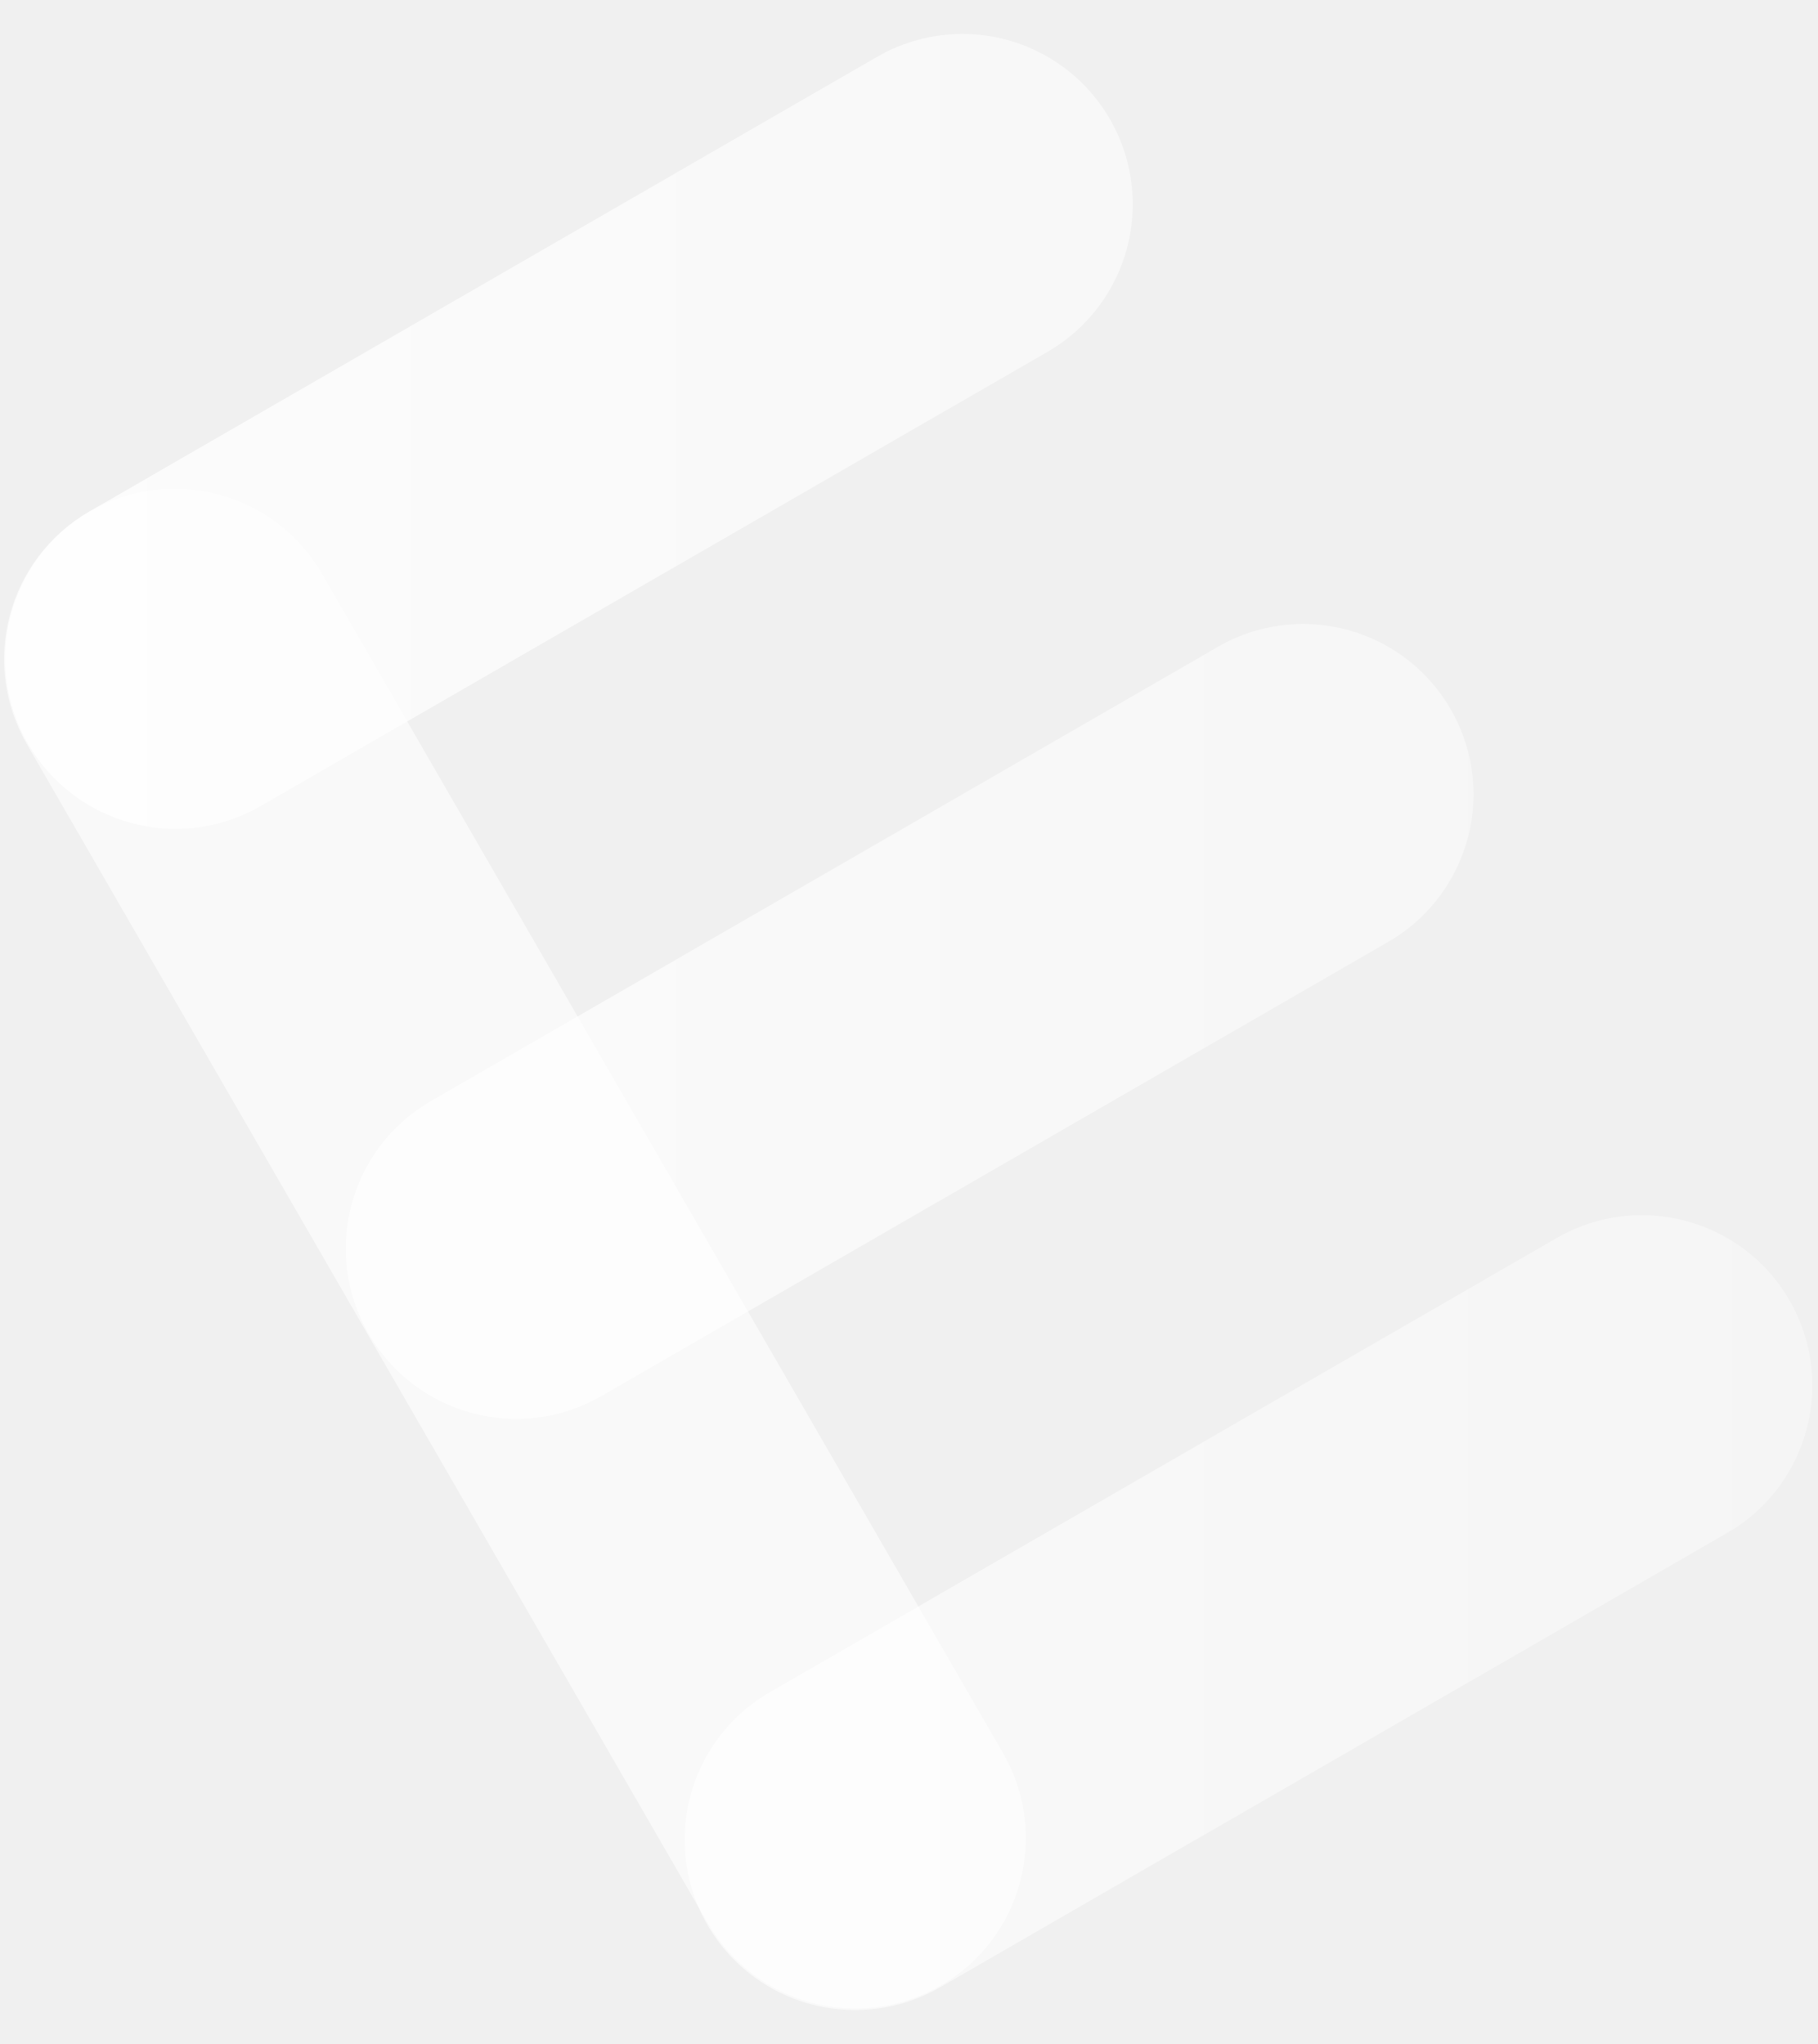
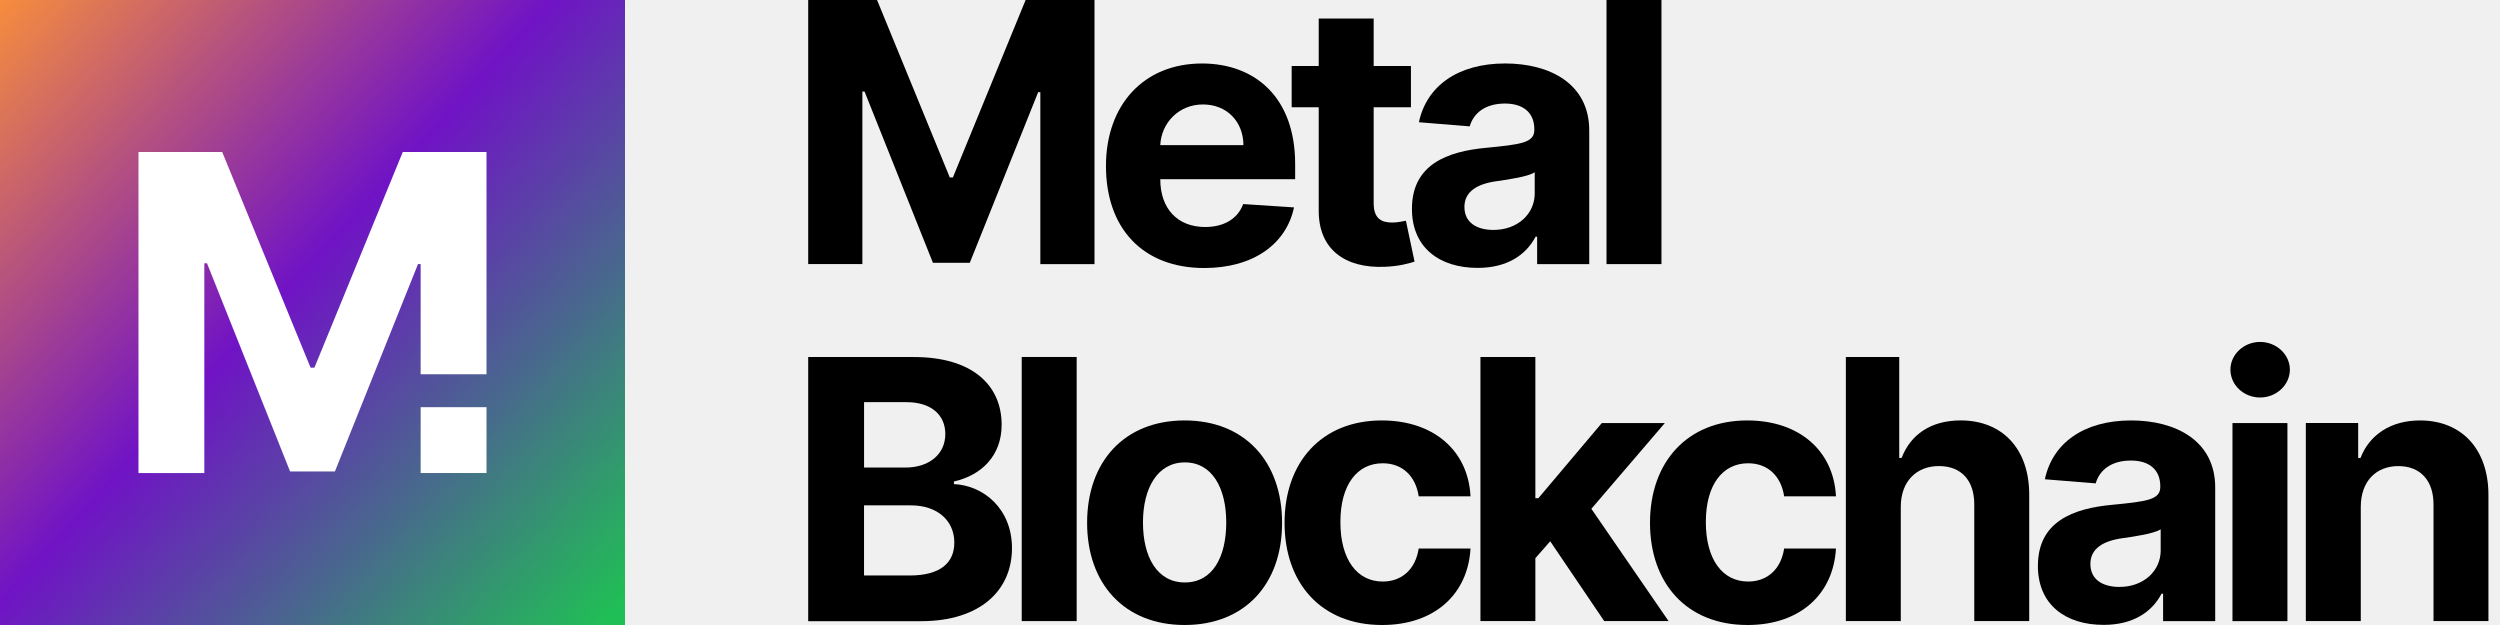
- <svg xmlns="http://www.w3.org/2000/svg" height="36" width="32">
-   <linearGradient id="a" x1="0%" y1="0%" y2="0%">
-     <stop offset="0" stop-color="#fff" stop-opacity=".8" />
-     <stop offset="1" stop-color="#fff" stop-opacity=".349" />
-   </linearGradient>
-   <path d="m30.428 26.99-13.856 8a3 3 0 1 1 -3-5.196l13.856-8a3 3 0 0 1 3 5.196zm-6-10.392-13.856 8a3 3 0 0 1 -3-5.196l13.856-8a3 3 0 1 1 3 5.196zm-6-10.392-13.856 8a3 3 0 0 1 -3-5.196l13.856-8a3 3 0 1 1 3 5.196z" fill="none" />
-   <path d="m30.428 26.99-13.856 8a3 3 0 1 1 -3-5.196l13.856-8a3 3 0 0 1 3 5.196zm-6-10.392-13.856 8a3 3 0 0 1 -3-5.196l13.856-8a3 3 0 1 1 3 5.196zm-6-10.392-13.856 8a3 3 0 0 1 -3-5.196l13.856-8a3 3 0 1 1 3 5.196z" fill="url(#a)" />
-   <path d="m1.572 9.01a3 3 0 0 1 4.098 1.098l12 20.784a3 3 0 0 1 -5.196 3l-12-20.784a3 3 0 0 1 1.098-4.098z" fill="#fff" fill-rule="evenodd" opacity=".6" />
+ <svg xmlns="http://www.w3.org/2000/svg" width="96" height="24" viewBox="0 0 96 24" fill="none">
+   <path d="M24 0H0V24H24V0Z" fill="url(#paint0_linear_111_8068)" />
+   <path d="M15.467 5.836L12.073 14.119H11.927L8.532 5.836H5.318V18.165H7.846V10.11H7.949L11.139 18.103H12.861L16.052 10.14H16.153V14.372H18.682V5.836H15.467Z" fill="white" />
+   <path d="M18.682 15.636H16.153V18.164H18.682V15.636Z" fill="white" />
+   <path d="M33.679 0L36.472 6.814H36.591L39.384 0H42.029V10.142H39.949V3.54H39.865L37.24 10.091H35.824L33.199 3.516H33.115V10.141H31.035V0H33.68H33.679Z" fill="black" />
+   <path d="M42.469 6.374C42.469 4.027 43.92 2.438 46.158 2.438C48.169 2.438 49.734 3.715 49.734 6.3V6.88H44.555V6.885C44.555 8.019 45.223 8.717 46.278 8.717C46.98 8.717 47.526 8.415 47.738 7.836L49.69 7.964C49.392 9.375 48.124 10.292 46.242 10.292C43.901 10.292 42.469 8.786 42.469 6.375V6.374ZM47.748 5.572C47.742 4.665 47.109 4.011 46.193 4.011C45.276 4.011 44.598 4.705 44.554 5.572H47.748Z" fill="black" />
+   <path d="M54.18 4.12H52.749V7.804C52.749 8.389 53.041 8.546 53.462 8.546C53.66 8.546 53.883 8.497 53.987 8.477L54.319 10.046C54.106 10.116 53.719 10.225 53.175 10.245C51.645 10.309 50.63 9.571 50.639 8.081V4.12H49.6V2.534H50.639V0.713H52.749V2.535H54.18V4.121V4.12Z" fill="black" />
+   <path d="M54.219 8.017C54.219 6.319 55.571 5.813 57.076 5.675C58.398 5.547 58.918 5.482 58.918 4.992V4.962C58.918 4.338 58.508 3.976 57.789 3.976C57.031 3.976 56.581 4.347 56.437 4.853L54.486 4.694C54.779 3.307 55.977 2.437 57.799 2.437C59.493 2.437 61.027 3.2 61.027 5.012V10.142H59.026V9.088H58.967C58.596 9.796 57.868 10.287 56.743 10.287C55.292 10.287 54.218 9.524 54.218 8.018L54.219 8.017ZM58.933 7.423V6.616C58.68 6.783 57.927 6.893 57.467 6.958C56.725 7.061 56.234 7.354 56.234 7.948C56.234 8.542 56.7 8.829 57.349 8.829C58.274 8.829 58.934 8.219 58.934 7.422L58.933 7.423Z" fill="black" />
+   <path d="M63.8 10.142H61.69V0H63.8V10.142Z" fill="black" />
+   <path d="M31.035 13.71H35.096C37.334 13.71 38.463 14.789 38.463 16.31C38.463 17.503 37.686 18.251 36.631 18.489V18.589C37.785 18.644 38.86 19.55 38.86 21.05C38.86 22.664 37.647 23.853 35.369 23.853H31.035V13.711V13.71ZM34.769 17.954C35.645 17.954 36.3 17.469 36.3 16.667C36.3 15.934 35.76 15.443 34.809 15.443H33.18V17.954H34.769ZM34.928 22.099C36.127 22.099 36.646 21.598 36.646 20.836C36.646 20 36.007 19.406 34.977 19.406H33.179V22.099H34.927H34.928Z" fill="black" />
+   <path d="M41.344 23.85H39.234V13.708H41.344V23.85Z" fill="black" />
+   <path d="M41.745 20.078C41.745 17.72 43.181 16.145 45.489 16.145C47.796 16.145 49.232 17.72 49.232 20.078C49.232 22.435 47.796 24 45.489 24C43.181 24 41.745 22.42 41.745 20.078ZM47.088 20.063C47.088 18.736 46.544 17.756 45.499 17.756C44.454 17.756 43.89 18.736 43.89 20.063C43.89 21.39 44.434 22.366 45.499 22.366C46.564 22.366 47.088 21.39 47.088 20.063Z" fill="black" />
+   <path d="M49.327 20.078C49.327 17.745 50.754 16.145 53.061 16.145C55.047 16.145 56.379 17.299 56.468 19.058H54.478C54.364 18.3 53.869 17.79 53.096 17.79C52.115 17.79 51.471 18.612 51.471 20.048C51.471 21.484 52.11 22.331 53.096 22.331C53.818 22.331 54.353 21.875 54.478 21.063H56.468C56.368 22.811 55.096 24 53.071 24C50.729 24 49.327 22.391 49.327 20.078Z" fill="black" />
+   <path d="M56.849 13.71H58.958V19.132H59.072L61.509 16.245H63.93L61.108 19.538L64.073 23.85H61.602L59.528 20.785L58.958 21.434V23.85H56.849V13.708V13.71Z" fill="black" />
+   <path d="M63.36 20.078C63.36 17.745 64.787 16.145 67.095 16.145C69.08 16.145 70.412 17.299 70.501 19.058H68.511C68.397 18.3 67.902 17.79 67.129 17.79C66.148 17.79 65.504 18.612 65.504 20.048C65.504 21.484 66.143 22.331 67.129 22.331C67.851 22.331 68.386 21.875 68.511 21.063H70.501C70.402 22.811 69.13 24 67.104 24C64.762 24 63.36 22.391 63.36 20.078Z" fill="black" />
+   <path d="M72.991 23.85H70.881V13.708H72.931V17.585H73.021C73.367 16.689 74.139 16.144 75.293 16.144C76.878 16.144 77.927 17.224 77.922 19.007V23.85H75.812V19.383C75.818 18.447 75.312 17.897 74.456 17.897C73.599 17.897 72.995 18.472 72.99 19.453V23.85H72.991Z" fill="black" />
+   <path d="M78.256 21.726C78.256 20.028 79.608 19.522 81.113 19.384C82.435 19.256 82.955 19.191 82.955 18.701V18.671C82.955 18.047 82.545 17.685 81.826 17.685C81.069 17.685 80.618 18.056 80.475 18.562L78.523 18.404C78.816 17.016 80.014 16.145 81.836 16.145C83.53 16.145 85.064 16.909 85.064 18.721V23.851H83.063V22.797H83.004C82.633 23.505 81.905 23.995 80.78 23.995C79.329 23.995 78.255 23.233 78.255 21.727L78.256 21.726ZM82.97 21.132V20.325C82.717 20.492 81.964 20.602 81.504 20.667C80.762 20.77 80.271 21.063 80.271 21.657C80.271 22.251 80.737 22.538 81.386 22.538C82.312 22.538 82.971 21.928 82.971 21.131L82.97 21.132Z" fill="black" />
+   <path d="M85.648 14.195C85.648 13.61 86.164 13.13 86.788 13.13C87.412 13.13 87.931 13.61 87.931 14.195C87.931 14.779 87.416 15.264 86.788 15.264C86.159 15.264 85.648 14.784 85.648 14.195ZM85.727 16.245H87.837V23.852H85.727V16.245Z" fill="black" />
+   <path d="M90.654 23.85H88.544V16.244H90.554V17.586H90.643C90.985 16.699 91.802 16.145 92.931 16.145C94.516 16.145 95.556 17.234 95.556 19.007V23.85H93.447V19.383C93.452 18.452 92.942 17.898 92.095 17.898C91.248 17.898 90.659 18.472 90.654 19.453V23.85Z" fill="black" />
+   <defs>
+     <linearGradient id="paint0_linear_111_8068" x1="-1.01" y1="0.079" x2="24.088" y2="23.076" gradientUnits="userSpaceOnUse">
+       <stop stop-color="#FC9237" />
+       <stop offset="0.48" stop-color="#7013C5" />
+       <stop offset="1" stop-color="#20BF55" />
+     </linearGradient>
+   </defs>
</svg>
